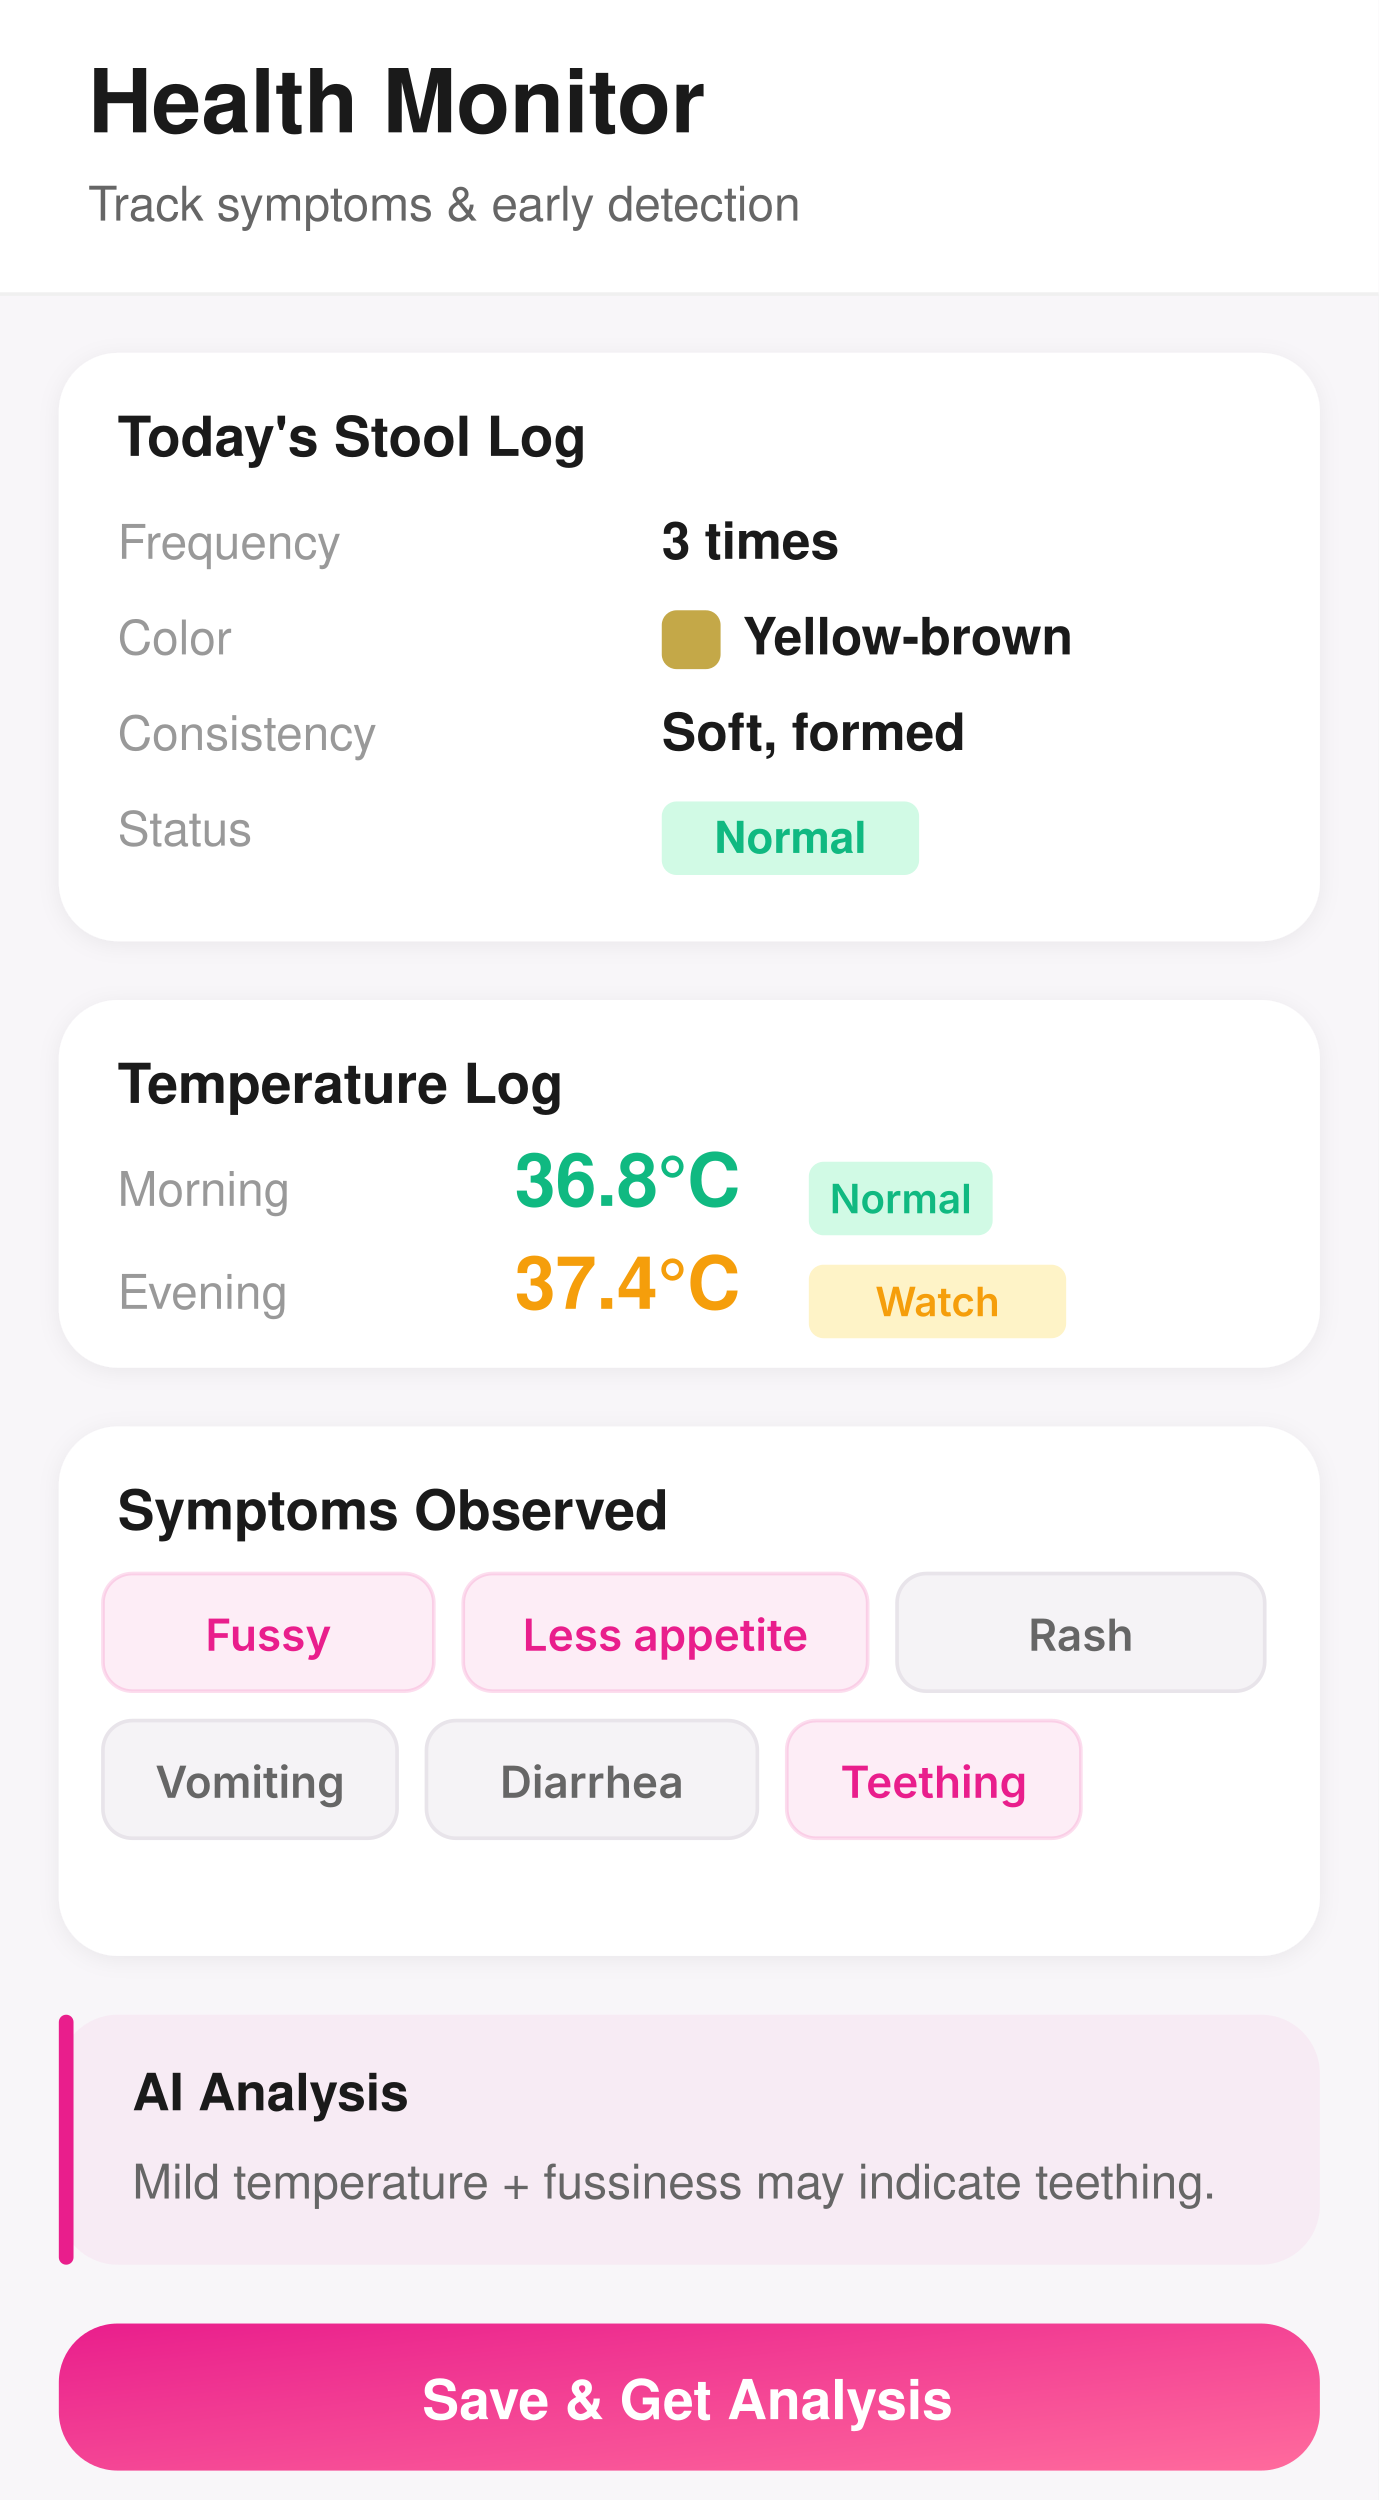
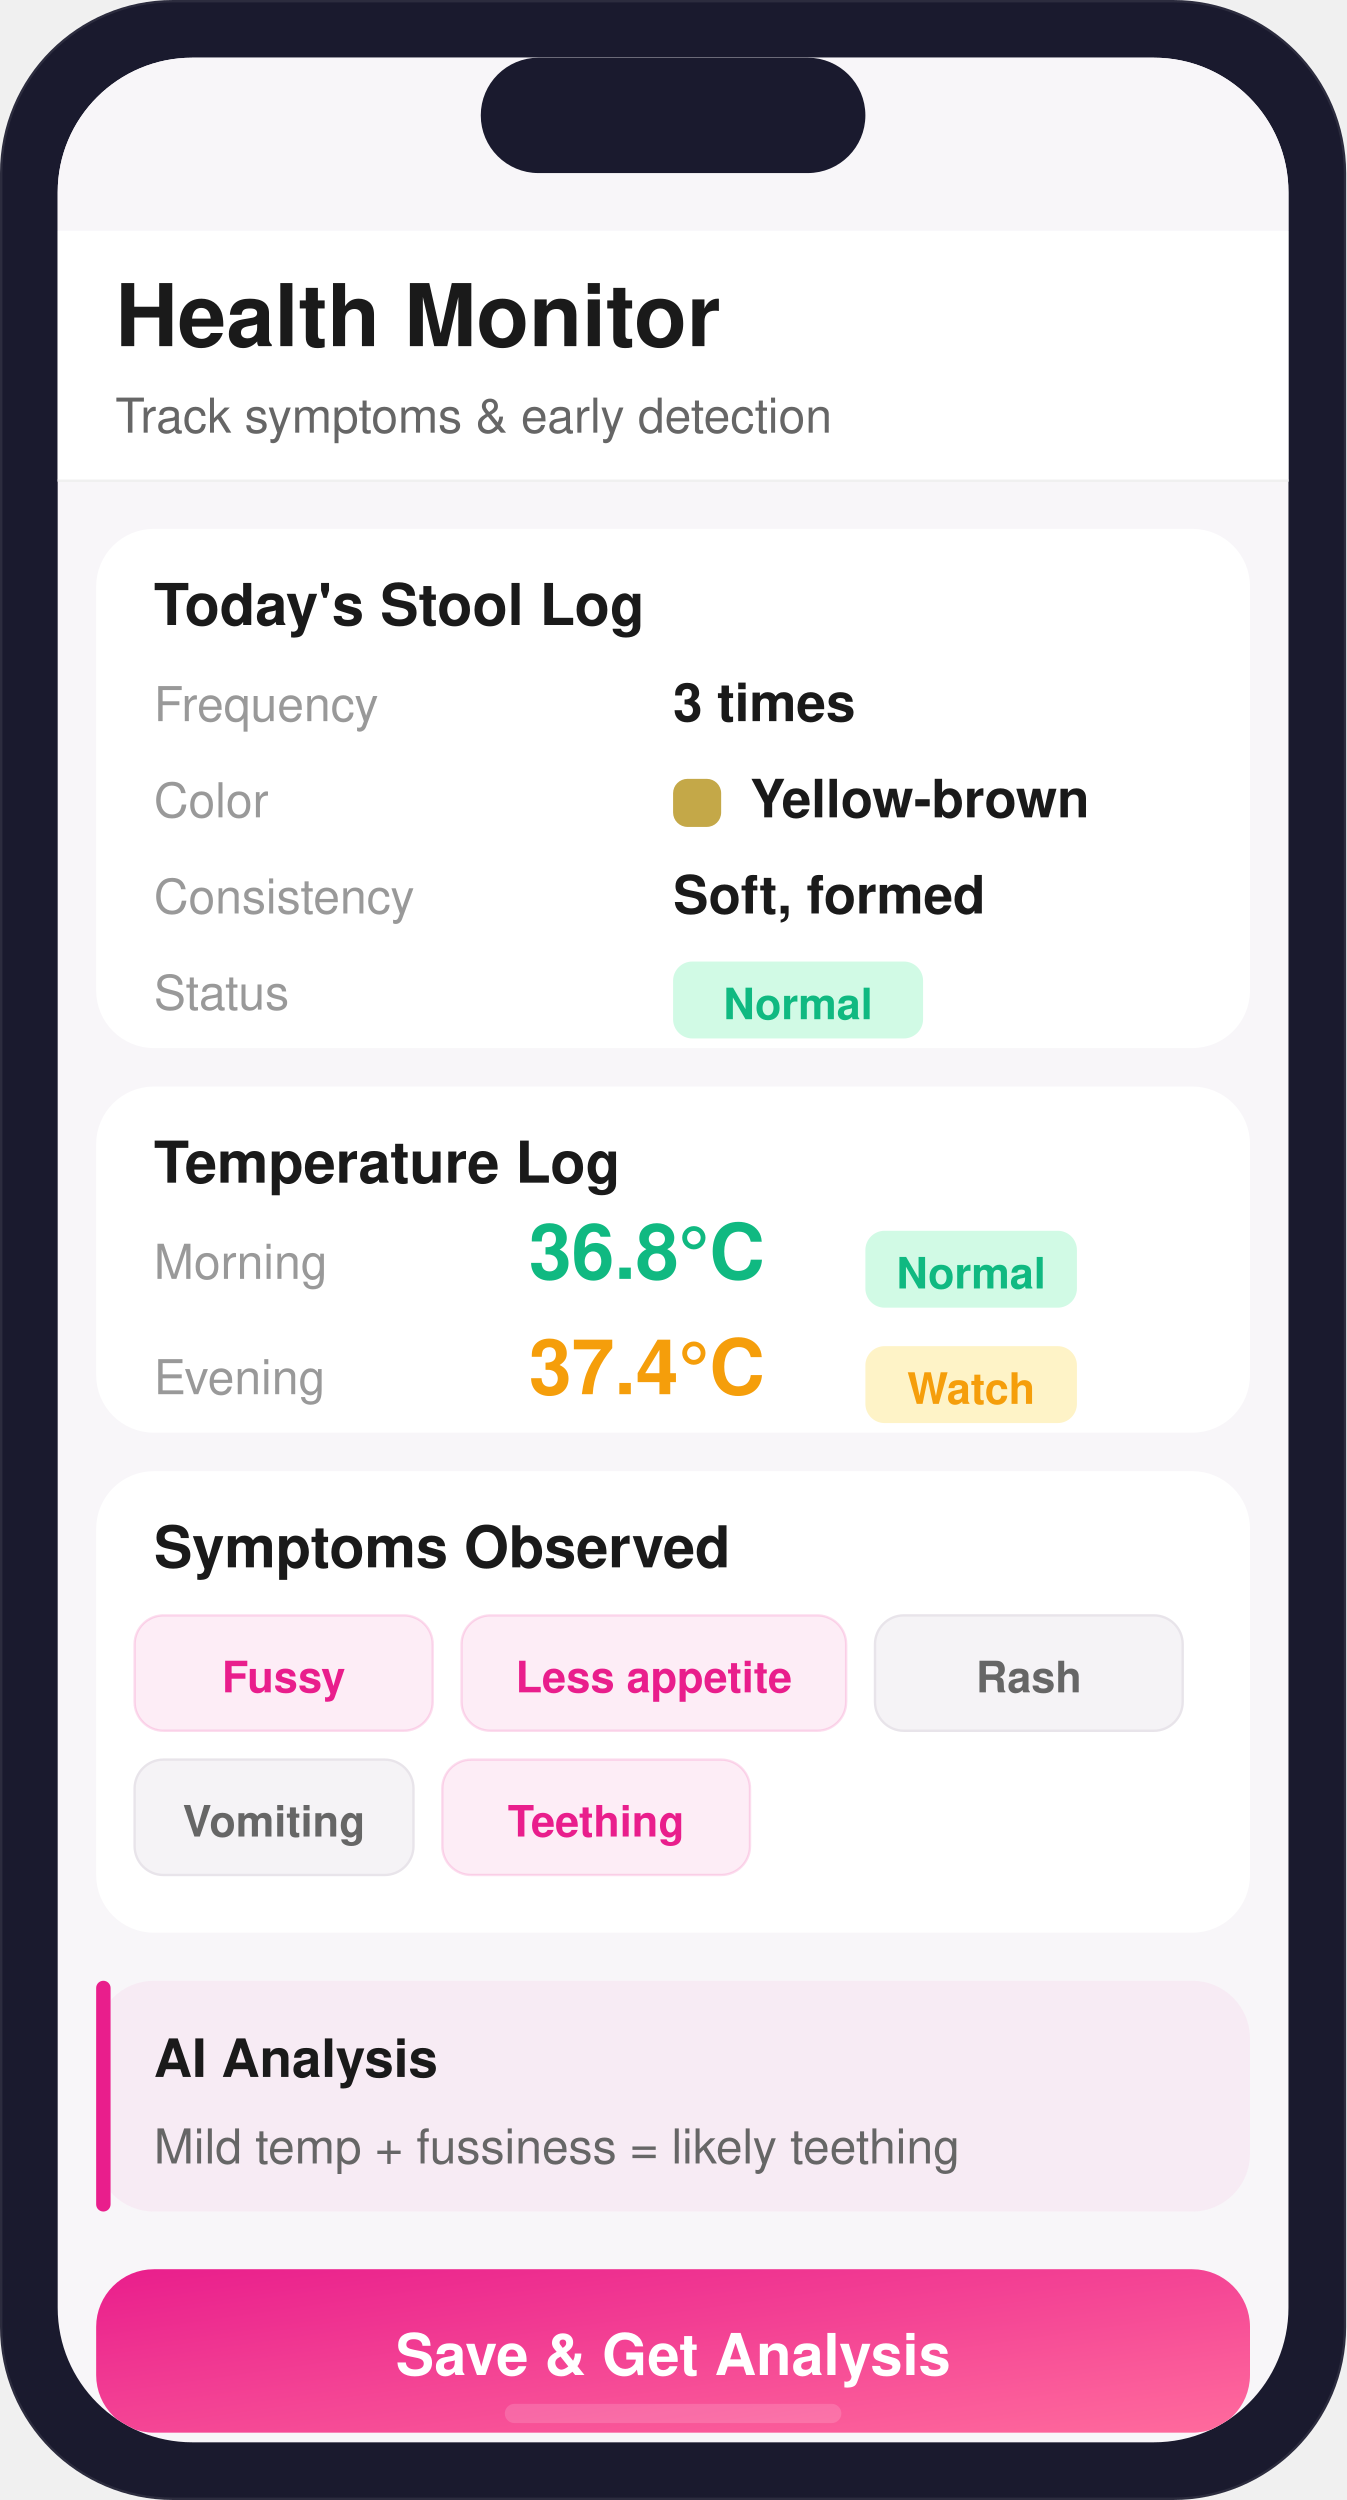
- <svg xmlns="http://www.w3.org/2000/svg" viewBox="0 0 375 680" width="375" height="680">
+ <svg xmlns="http://www.w3.org/2000/svg" viewBox="0 0 280 520" width="280" height="520">
  <defs>
-     <linearGradient id="pinkGrad" x1="0" y1="0" x2="1" y2="1">
+     <linearGradient id="pg2" x1="0" y1="0" x2="1" y2="1">
      <stop offset="0%" stop-color="#E91E8C" />
      <stop offset="100%" stop-color="#FF6B9D" />
    </linearGradient>
-     <filter id="shadow1" x="-5%" y="-5%" width="110%" height="115%">
-       <feDropShadow dx="0" dy="1" stdDeviation="3" flood-color="#000" flood-opacity="0.06" />
-     </filter>
+     <clipPath id="sc4">
+       <rect x="12" y="12" width="256" height="496" rx="28" />
+     </clipPath>
  </defs>
-   <rect width="375" height="680" fill="#F8F6F9" />
-   <rect x="0" y="0" width="375" height="80" fill="white" />
-   <line x1="0" y1="80" x2="375" y2="80" stroke="#F0F0F0" stroke-width="1" />
-   <text x="24" y="36" font-family="-apple-system, SF Pro Display, Helvetica" font-size="24" font-weight="700" fill="#1A1A1A">Health Monitor</text>
-   <text x="24" y="60" font-family="-apple-system, SF Pro Text, Helvetica" font-size="13" font-weight="500" fill="#666">Track symptoms &amp; early detection</text>
-   <rect x="16" y="96" width="343" height="160" rx="16" fill="white" filter="url(#shadow1)" />
-   <text x="32" y="124" font-family="-apple-system, SF Pro Text, Helvetica" font-size="15" font-weight="700" fill="#1A1A1A">Today's Stool Log</text>
-   <text x="32" y="152" font-family="-apple-system, SF Pro Text, Helvetica" font-size="13" font-weight="500" fill="#999">Frequency</text>
-   <text x="180" y="152" font-family="-apple-system, SF Pro Text, Helvetica" font-size="14" font-weight="600" fill="#1A1A1A">3 times</text>
-   <text x="32" y="178" font-family="-apple-system, SF Pro Text, Helvetica" font-size="13" font-weight="500" fill="#999">Color</text>
-   <rect x="180" y="166" width="16" height="16" rx="4" fill="#C4A848" />
-   <text x="202" y="178" font-family="-apple-system, SF Pro Text, Helvetica" font-size="14" font-weight="600" fill="#1A1A1A">Yellow-brown</text>
-   <text x="32" y="204" font-family="-apple-system, SF Pro Text, Helvetica" font-size="13" font-weight="500" fill="#999">Consistency</text>
-   <text x="180" y="204" font-family="-apple-system, SF Pro Text, Helvetica" font-size="14" font-weight="600" fill="#1A1A1A">Soft, formed</text>
-   <text x="32" y="230" font-family="-apple-system, SF Pro Text, Helvetica" font-size="13" font-weight="500" fill="#999">Status</text>
-   <rect x="180" y="218" width="70" height="20" rx="4" fill="#D1FAE5" />
-   <text x="215" y="232" font-family="-apple-system, SF Pro Text, Helvetica" font-size="12" font-weight="600" fill="#10B981" text-anchor="middle">Normal</text>
-   <rect x="16" y="272" width="343" height="100" rx="16" fill="white" filter="url(#shadow1)" />
-   <text x="32" y="300" font-family="-apple-system, SF Pro Text, Helvetica" font-size="15" font-weight="700" fill="#1A1A1A">Temperature Log</text>
-   <text x="32" y="328" font-family="-apple-system, SF Pro Text, Helvetica" font-size="13" font-weight="500" fill="#999">Morning</text>
-   <text x="140" y="328" font-family="-apple-system, SF Pro Display, Helvetica" font-size="20" font-weight="700" fill="#10B981">36.8°C</text>
-   <rect x="220" y="316" width="50" height="20" rx="4" fill="#D1FAE5" />
-   <text x="245" y="330" font-family="-apple-system" font-size="11" font-weight="600" fill="#10B981" text-anchor="middle">Normal</text>
-   <text x="32" y="356" font-family="-apple-system, SF Pro Text, Helvetica" font-size="13" font-weight="500" fill="#999">Evening</text>
-   <text x="140" y="356" font-family="-apple-system, SF Pro Display, Helvetica" font-size="20" font-weight="700" fill="#F59E0B">37.4°C</text>
-   <rect x="220" y="344" width="70" height="20" rx="4" fill="#FEF3C7" />
-   <text x="255" y="358" font-family="-apple-system" font-size="11" font-weight="600" fill="#F59E0B" text-anchor="middle">Watch</text>
-   <rect x="16" y="388" width="343" height="144" rx="16" fill="white" filter="url(#shadow1)" />
-   <text x="32" y="416" font-family="-apple-system, SF Pro Text, Helvetica" font-size="15" font-weight="700" fill="#1A1A1A">Symptoms Observed</text>
-   <rect x="28" y="428" width="90" height="32" rx="8" fill="rgba(233,30,140,0.08)" stroke="rgba(233,30,140,0.15)" stroke-width="1" />
-   <text x="73" y="449" font-family="-apple-system" font-size="12" font-weight="600" fill="#E91E8C" text-anchor="middle">Fussy</text>
-   <rect x="126" y="428" width="110" height="32" rx="8" fill="rgba(233,30,140,0.08)" stroke="rgba(233,30,140,0.15)" stroke-width="1" />
-   <text x="181" y="449" font-family="-apple-system" font-size="12" font-weight="600" fill="#E91E8C" text-anchor="middle">Less appetite</text>
-   <rect x="244" y="428" width="100" height="32" rx="8" fill="#F5F3F6" stroke="#E8E4EA" stroke-width="1" />
-   <text x="294" y="449" font-family="-apple-system" font-size="12" font-weight="600" fill="#666" text-anchor="middle">Rash</text>
-   <rect x="28" y="468" width="80" height="32" rx="8" fill="#F5F3F6" stroke="#E8E4EA" stroke-width="1" />
-   <text x="68" y="489" font-family="-apple-system" font-size="12" font-weight="600" fill="#666" text-anchor="middle">Vomiting</text>
-   <rect x="116" y="468" width="90" height="32" rx="8" fill="#F5F3F6" stroke="#E8E4EA" stroke-width="1" />
-   <text x="161" y="489" font-family="-apple-system" font-size="12" font-weight="600" fill="#666" text-anchor="middle">Diarrhea</text>
-   <rect x="214" y="468" width="80" height="32" rx="8" fill="rgba(233,30,140,0.08)" stroke="rgba(233,30,140,0.15)" stroke-width="1" />
-   <text x="254" y="489" font-family="-apple-system" font-size="12" font-weight="600" fill="#E91E8C" text-anchor="middle">Teething</text>
-   <rect x="16" y="548" width="343" height="68" rx="16" fill="rgba(233,30,140,0.05)" />
-   <rect x="16" y="548" width="4" height="68" rx="2" fill="#E91E8C" />
-   <text x="36" y="574" font-family="-apple-system, SF Pro Text, Helvetica" font-size="14" font-weight="700" fill="#1A1A1A">AI Analysis</text>
-   <text x="36" y="598" font-family="-apple-system, SF Pro Text, Helvetica" font-size="13" font-weight="500" fill="#666">Mild temperature + fussiness may indicate teething.</text>
-   <rect x="16" y="632" width="343" height="40" rx="16" fill="url(#pinkGrad)" />
-   <text x="187" y="658" font-family="-apple-system, SF Pro Text, Helvetica" font-size="15" font-weight="700" fill="white" text-anchor="middle">Save &amp; Get Analysis</text>
+   <rect width="280" height="520" rx="36" fill="#1a1a2e" stroke="rgba(255,255,255,0.08)" stroke-width="1" />
+   <g clip-path="url(#sc4)">
+     <rect x="12" y="12" width="256" height="496" fill="#F8F6F9" />
+     <rect x="12" y="12" width="256" height="36" fill="rgba(248,246,249,0.95)" />
+     <text x="140" y="32" font-family="-apple-system,Helvetica" font-size="11" font-weight="600" fill="#1F2937" text-anchor="middle">9:41</text>
+     <rect x="100" y="12" width="80" height="24" rx="12" fill="#1a1a2e" />
+     <rect x="12" y="48" width="256" height="52" fill="white" />
+     <line x1="12" y1="100" x2="268" y2="100" stroke="#F0F0F0" stroke-width="0.5" />
+     <text x="24" y="72" font-family="-apple-system,Helvetica" font-size="18" font-weight="700" fill="#1A1A1A">Health Monitor</text>
+     <text x="24" y="90" font-family="-apple-system,Helvetica" font-size="10" font-weight="500" fill="#666">Track symptoms &amp; early detection</text>
+     <rect x="20" y="110" width="240" height="108" rx="12" fill="white" />
+     <text x="32" y="130" font-family="-apple-system,Helvetica" font-size="12" font-weight="700" fill="#1A1A1A">Today's Stool Log</text>
+     <text x="32" y="150" font-family="-apple-system,Helvetica" font-size="10" fill="#999">Frequency</text>
+     <text x="140" y="150" font-family="-apple-system,Helvetica" font-size="11" font-weight="600" fill="#1A1A1A">3 times</text>
+     <text x="32" y="170" font-family="-apple-system,Helvetica" font-size="10" fill="#999">Color</text>
+     <rect x="140" y="162" width="10" height="10" rx="3" fill="#C4A848" />
+     <text x="156" y="170" font-family="-apple-system,Helvetica" font-size="11" font-weight="600" fill="#1A1A1A">Yellow-brown</text>
+     <text x="32" y="190" font-family="-apple-system,Helvetica" font-size="10" fill="#999">Consistency</text>
+     <text x="140" y="190" font-family="-apple-system,Helvetica" font-size="11" font-weight="600" fill="#1A1A1A">Soft, formed</text>
+     <text x="32" y="210" font-family="-apple-system,Helvetica" font-size="10" fill="#999">Status</text>
+     <rect x="140" y="200" width="52" height="16" rx="4" fill="#D1FAE5" />
+     <text x="166" y="212" font-family="-apple-system,Helvetica" font-size="9" font-weight="600" fill="#10B981" text-anchor="middle">Normal</text>
+     <rect x="20" y="226" width="240" height="72" rx="12" fill="white" />
+     <text x="32" y="246" font-family="-apple-system,Helvetica" font-size="12" font-weight="700" fill="#1A1A1A">Temperature Log</text>
+     <text x="32" y="266" font-family="-apple-system,Helvetica" font-size="10" fill="#999">Morning</text>
+     <text x="110" y="266" font-family="-apple-system,Helvetica" font-size="16" font-weight="700" fill="#10B981">36.8°C</text>
+     <rect x="180" y="256" width="44" height="16" rx="4" fill="#D1FAE5" />
+     <text x="202" y="268" font-family="-apple-system,Helvetica" font-size="9" font-weight="600" fill="#10B981" text-anchor="middle">Normal</text>
+     <text x="32" y="290" font-family="-apple-system,Helvetica" font-size="10" fill="#999">Evening</text>
+     <text x="110" y="290" font-family="-apple-system,Helvetica" font-size="16" font-weight="700" fill="#F59E0B">37.4°C</text>
+     <rect x="180" y="280" width="44" height="16" rx="4" fill="#FEF3C7" />
+     <text x="202" y="292" font-family="-apple-system,Helvetica" font-size="9" font-weight="600" fill="#F59E0B" text-anchor="middle">Watch</text>
+     <rect x="20" y="306" width="240" height="96" rx="12" fill="white" />
+     <text x="32" y="326" font-family="-apple-system,Helvetica" font-size="12" font-weight="700" fill="#1A1A1A">Symptoms Observed</text>
+     <rect x="28" y="336" width="62" height="24" rx="6" fill="rgba(233,30,140,0.08)" stroke="rgba(233,30,140,0.15)" stroke-width="0.5" />
+     <text x="59" y="352" font-family="-apple-system,Helvetica" font-size="9" font-weight="600" fill="#E91E8C" text-anchor="middle">Fussy</text>
+     <rect x="96" y="336" width="80" height="24" rx="6" fill="rgba(233,30,140,0.08)" stroke="rgba(233,30,140,0.15)" stroke-width="0.5" />
+     <text x="136" y="352" font-family="-apple-system,Helvetica" font-size="9" font-weight="600" fill="#E91E8C" text-anchor="middle">Less appetite</text>
+     <rect x="182" y="336" width="64" height="24" rx="6" fill="#F5F3F6" stroke="#E8E4EA" stroke-width="0.5" />
+     <text x="214" y="352" font-family="-apple-system,Helvetica" font-size="9" font-weight="600" fill="#666" text-anchor="middle">Rash</text>
+     <rect x="28" y="366" width="58" height="24" rx="6" fill="#F5F3F6" stroke="#E8E4EA" stroke-width="0.5" />
+     <text x="57" y="382" font-family="-apple-system,Helvetica" font-size="9" font-weight="600" fill="#666" text-anchor="middle">Vomiting</text>
+     <rect x="92" y="366" width="64" height="24" rx="6" fill="rgba(233,30,140,0.08)" stroke="rgba(233,30,140,0.15)" stroke-width="0.5" />
+     <text x="124" y="382" font-family="-apple-system,Helvetica" font-size="9" font-weight="600" fill="#E91E8C" text-anchor="middle">Teething</text>
+     <rect x="20" y="412" width="240" height="48" rx="12" fill="rgba(233,30,140,0.05)" />
+     <rect x="20" y="412" width="3" height="48" rx="1.5" fill="#E91E8C" />
+     <text x="32" y="432" font-family="-apple-system,Helvetica" font-size="11" font-weight="700" fill="#1A1A1A">AI Analysis</text>
+     <text x="32" y="450" font-family="-apple-system,Helvetica" font-size="10" fill="#666">Mild temp + fussiness = likely teething</text>
+     <rect x="20" y="472" width="240" height="34" rx="12" fill="url(#pg2)" />
+     <text x="140" y="494" font-family="-apple-system,Helvetica" font-size="12" font-weight="700" fill="white" text-anchor="middle">Save &amp; Get Analysis</text>
+   </g>
+   <rect x="105" y="500" width="70" height="4" rx="2" fill="rgba(255,255,255,0.15)" />
</svg>
